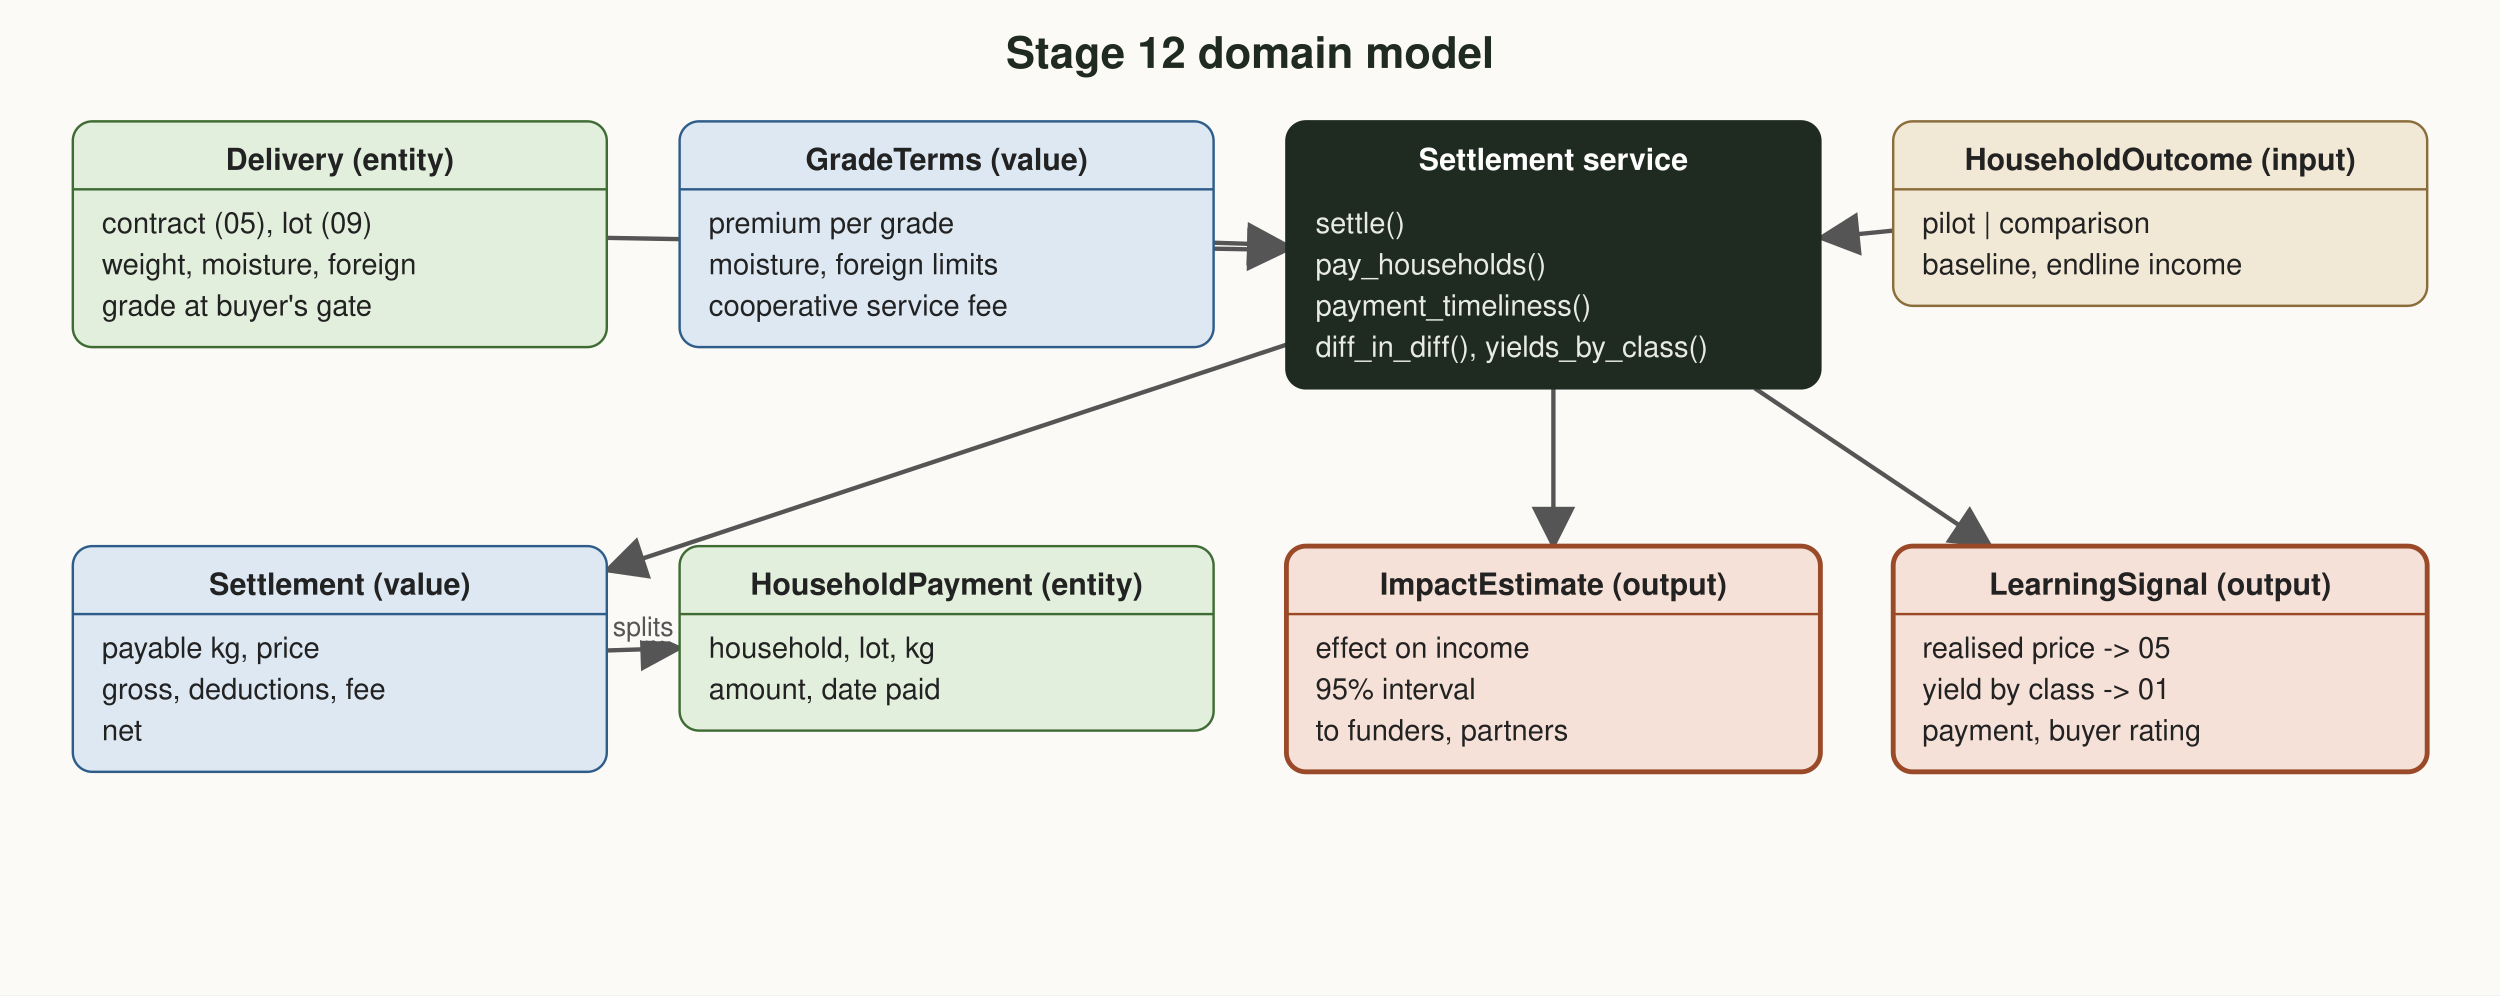
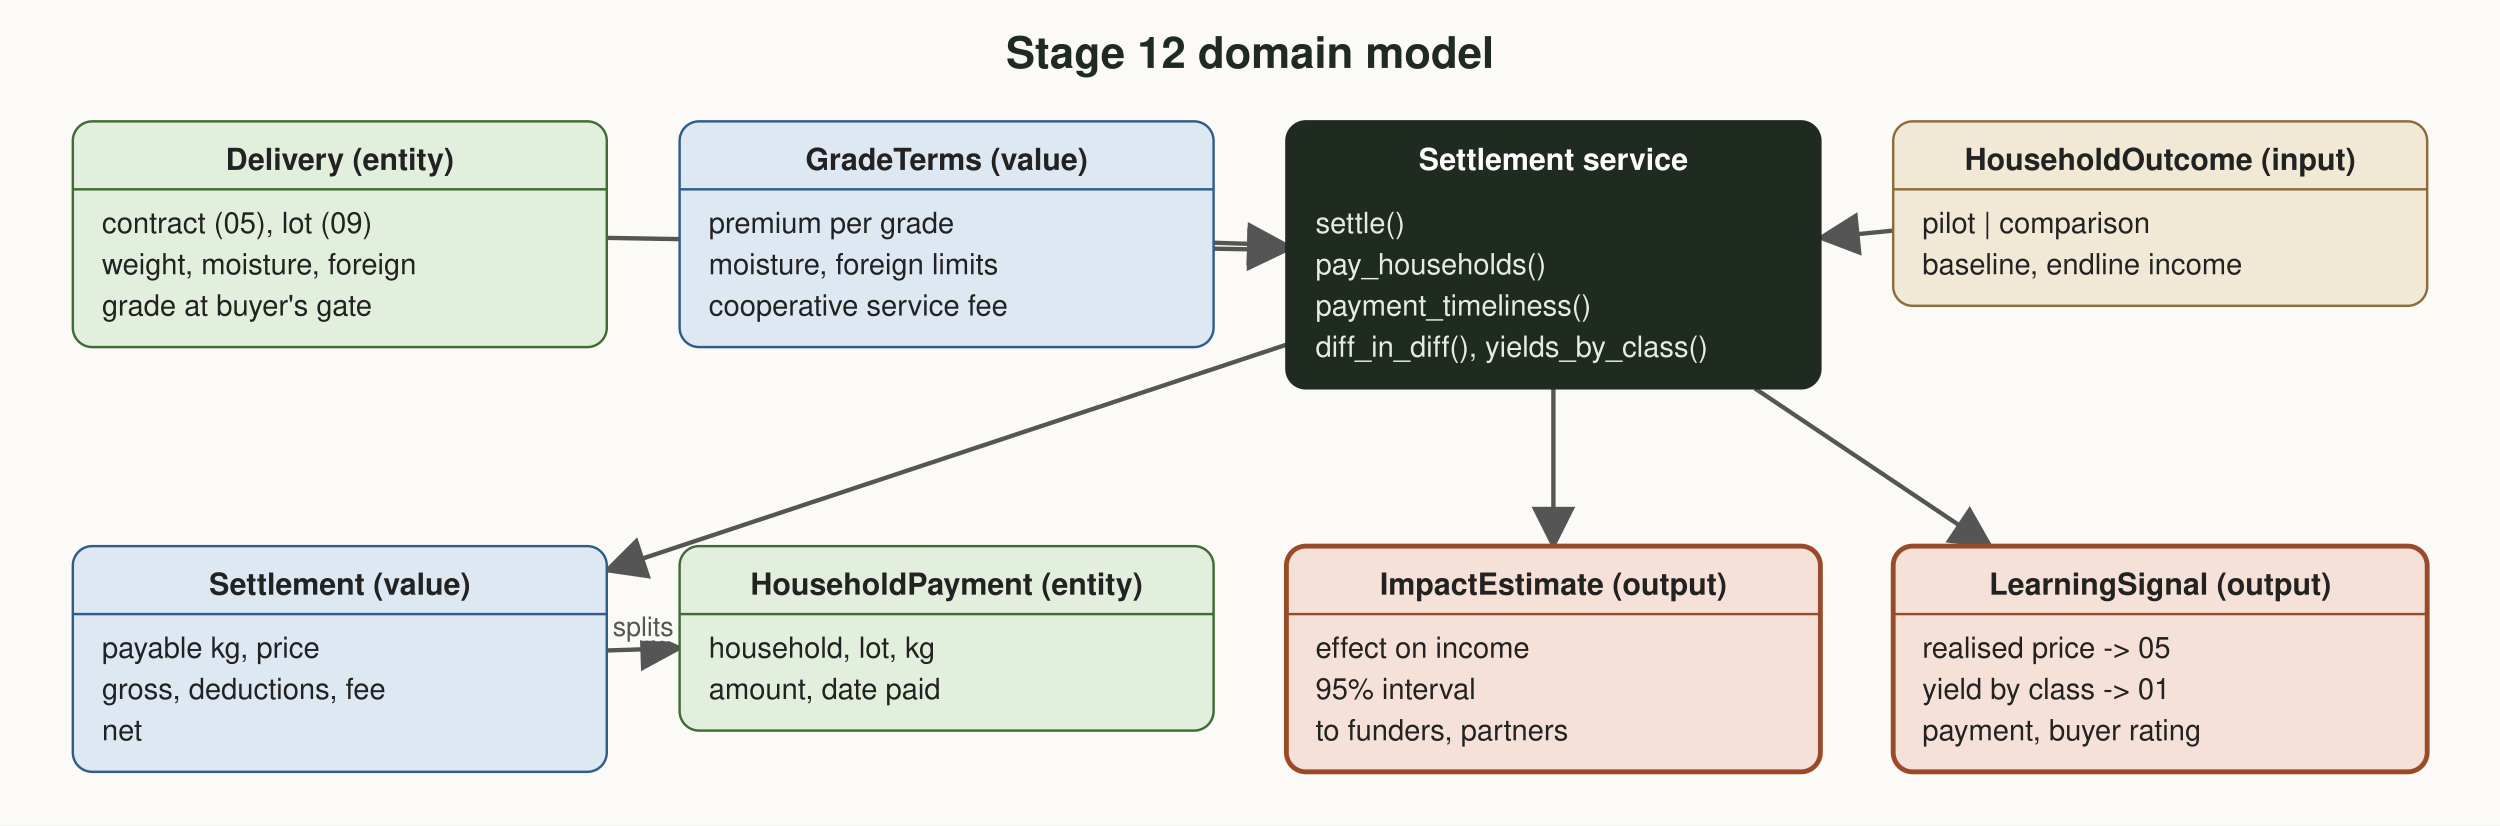
- <svg xmlns="http://www.w3.org/2000/svg" viewBox="0 0 1030 410" font-family="Helvetica, Arial, sans-serif">
-   <rect width="1030" height="410" fill="#fbfaf6" />
+ <svg xmlns="http://www.w3.org/2000/svg" viewBox="0 0 1030 340" font-family="Helvetica, Arial, sans-serif">
+   <rect width="1030" height="340" fill="#fbfaf6" />
  <defs>
    <marker id="a" markerWidth="10" markerHeight="10" refX="9" refY="5" orient="auto">
      <path d="M0,0 L10,5 L0,10 z" fill="#555" />
    </marker>
  </defs>
  <text x="515.0" y="28" text-anchor="middle" font-size="18" font-weight="bold" fill="#1f2a20">Stage 12 domain model</text>
  <line x1="250" y1="98" x2="530" y2="103" stroke="#555" stroke-width="1.8" marker-end="url(#a)" />
  <line x1="500" y1="100" x2="530" y2="101" stroke="#555" stroke-width="1.8" marker-end="url(#a)" />
  <line x1="780" y1="95" x2="750" y2="98" stroke="#555" stroke-width="1.8" marker-end="url(#a)" />
  <line x1="530" y1="142" x2="250" y2="235" stroke="#555" stroke-width="1.8" marker-end="url(#a)" />
  <line x1="250" y1="268" x2="280" y2="267" stroke="#555" stroke-width="1.8" marker-end="url(#a)" />
  <text x="265" y="262" font-size="11" fill="#555" text-anchor="middle" stroke="#fbfaf6" stroke-width="4" paint-order="stroke" stroke-linejoin="round">splits</text>
  <line x1="640" y1="160" x2="640" y2="225" stroke="#555" stroke-width="1.8" marker-end="url(#a)" />
  <line x1="723" y1="160" x2="820" y2="225" stroke="#555" stroke-width="1.8" marker-end="url(#a)" />
  <rect x="30" y="50" width="220" height="93" rx="8" fill="#e3efdd" stroke="#3f6b34" stroke-width="1" />
  <text x="140.0" y="70" text-anchor="middle" font-weight="bold" font-size="12.5" fill="#222">Delivery (entity)</text>
  <line x1="30" y1="78" x2="250" y2="78" stroke="#3f6b34" />
  <text x="42" y="96" font-size="12" fill="#222">contract (05), lot (09)</text>
  <text x="42" y="113" font-size="12" fill="#222">weight, moisture, foreign</text>
  <text x="42" y="130" font-size="12" fill="#222">grade at buyer's gate</text>
  <rect x="280" y="50" width="220" height="93" rx="8" fill="#dde8f3" stroke="#2f5d8a" stroke-width="1" />
  <text x="390.0" y="70" text-anchor="middle" font-weight="bold" font-size="12.5" fill="#222">GradeTerms (value)</text>
  <line x1="280" y1="78" x2="500" y2="78" stroke="#2f5d8a" />
  <text x="292" y="96" font-size="12" fill="#222">premium per grade</text>
  <text x="292" y="113" font-size="12" fill="#222">moisture, foreign limits</text>
  <text x="292" y="130" font-size="12" fill="#222">cooperative service fee</text>
  <rect x="530" y="50" width="220" height="110" rx="8" fill="#1f2a20" stroke="#1f2a20" stroke-width="1" />
  <text x="640.0" y="70" text-anchor="middle" font-weight="bold" font-size="12.5" fill="#fff">Settlement service</text>
  <text x="542" y="96" font-size="12" fill="#e7ebe4">settle()</text>
  <text x="542" y="113" font-size="12" fill="#e7ebe4">pay_households()</text>
  <text x="542" y="130" font-size="12" fill="#e7ebe4">payment_timeliness()</text>
  <text x="542" y="147" font-size="12" fill="#e7ebe4">diff_in_diff(), yields_by_class()</text>
  <rect x="780" y="50" width="220" height="76" rx="8" fill="#f1e8d6" stroke="#8a6d3b" stroke-width="1" />
  <text x="890.0" y="70" text-anchor="middle" font-weight="bold" font-size="12.5" fill="#222">HouseholdOutcome (input)</text>
  <line x1="780" y1="78" x2="1000" y2="78" stroke="#8a6d3b" />
  <text x="792" y="96" font-size="12" fill="#222">pilot | comparison</text>
  <text x="792" y="113" font-size="12" fill="#222">baseline, endline income</text>
  <rect x="30" y="225" width="220" height="93" rx="8" fill="#dde8f3" stroke="#2f5d8a" stroke-width="1" />
  <text x="140.0" y="245" text-anchor="middle" font-weight="bold" font-size="12.5" fill="#222">Settlement (value)</text>
  <line x1="30" y1="253" x2="250" y2="253" stroke="#2f5d8a" />
  <text x="42" y="271" font-size="12" fill="#222">payable kg, price</text>
  <text x="42" y="288" font-size="12" fill="#222">gross, deductions, fee</text>
  <text x="42" y="305" font-size="12" fill="#222">net</text>
  <rect x="280" y="225" width="220" height="76" rx="8" fill="#e3efdd" stroke="#3f6b34" stroke-width="1" />
  <text x="390.0" y="245" text-anchor="middle" font-weight="bold" font-size="12.5" fill="#222">HouseholdPayment (entity)</text>
  <line x1="280" y1="253" x2="500" y2="253" stroke="#3f6b34" />
  <text x="292" y="271" font-size="12" fill="#222">household, lot, kg</text>
  <text x="292" y="288" font-size="12" fill="#222">amount, date paid</text>
  <rect x="530" y="225" width="220" height="93" rx="8" fill="#f5e1d7" stroke="#9a4a28" stroke-width="2" />
  <text x="640.0" y="245" text-anchor="middle" font-weight="bold" font-size="12.5" fill="#222">ImpactEstimate (output)</text>
  <line x1="530" y1="253" x2="750" y2="253" stroke="#9a4a28" />
  <text x="542" y="271" font-size="12" fill="#222">effect on income</text>
  <text x="542" y="288" font-size="12" fill="#222">95% interval</text>
  <text x="542" y="305" font-size="12" fill="#222">to funders, partners</text>
  <rect x="780" y="225" width="220" height="93" rx="8" fill="#f5e1d7" stroke="#9a4a28" stroke-width="2" />
  <text x="890.0" y="245" text-anchor="middle" font-weight="bold" font-size="12.5" fill="#222">LearningSignal (output)</text>
  <line x1="780" y1="253" x2="1000" y2="253" stroke="#9a4a28" />
  <text x="792" y="271" font-size="12" fill="#222">realised price -&gt; 05</text>
  <text x="792" y="288" font-size="12" fill="#222">yield by class -&gt; 01</text>
  <text x="792" y="305" font-size="12" fill="#222">payment, buyer rating</text>
</svg>
